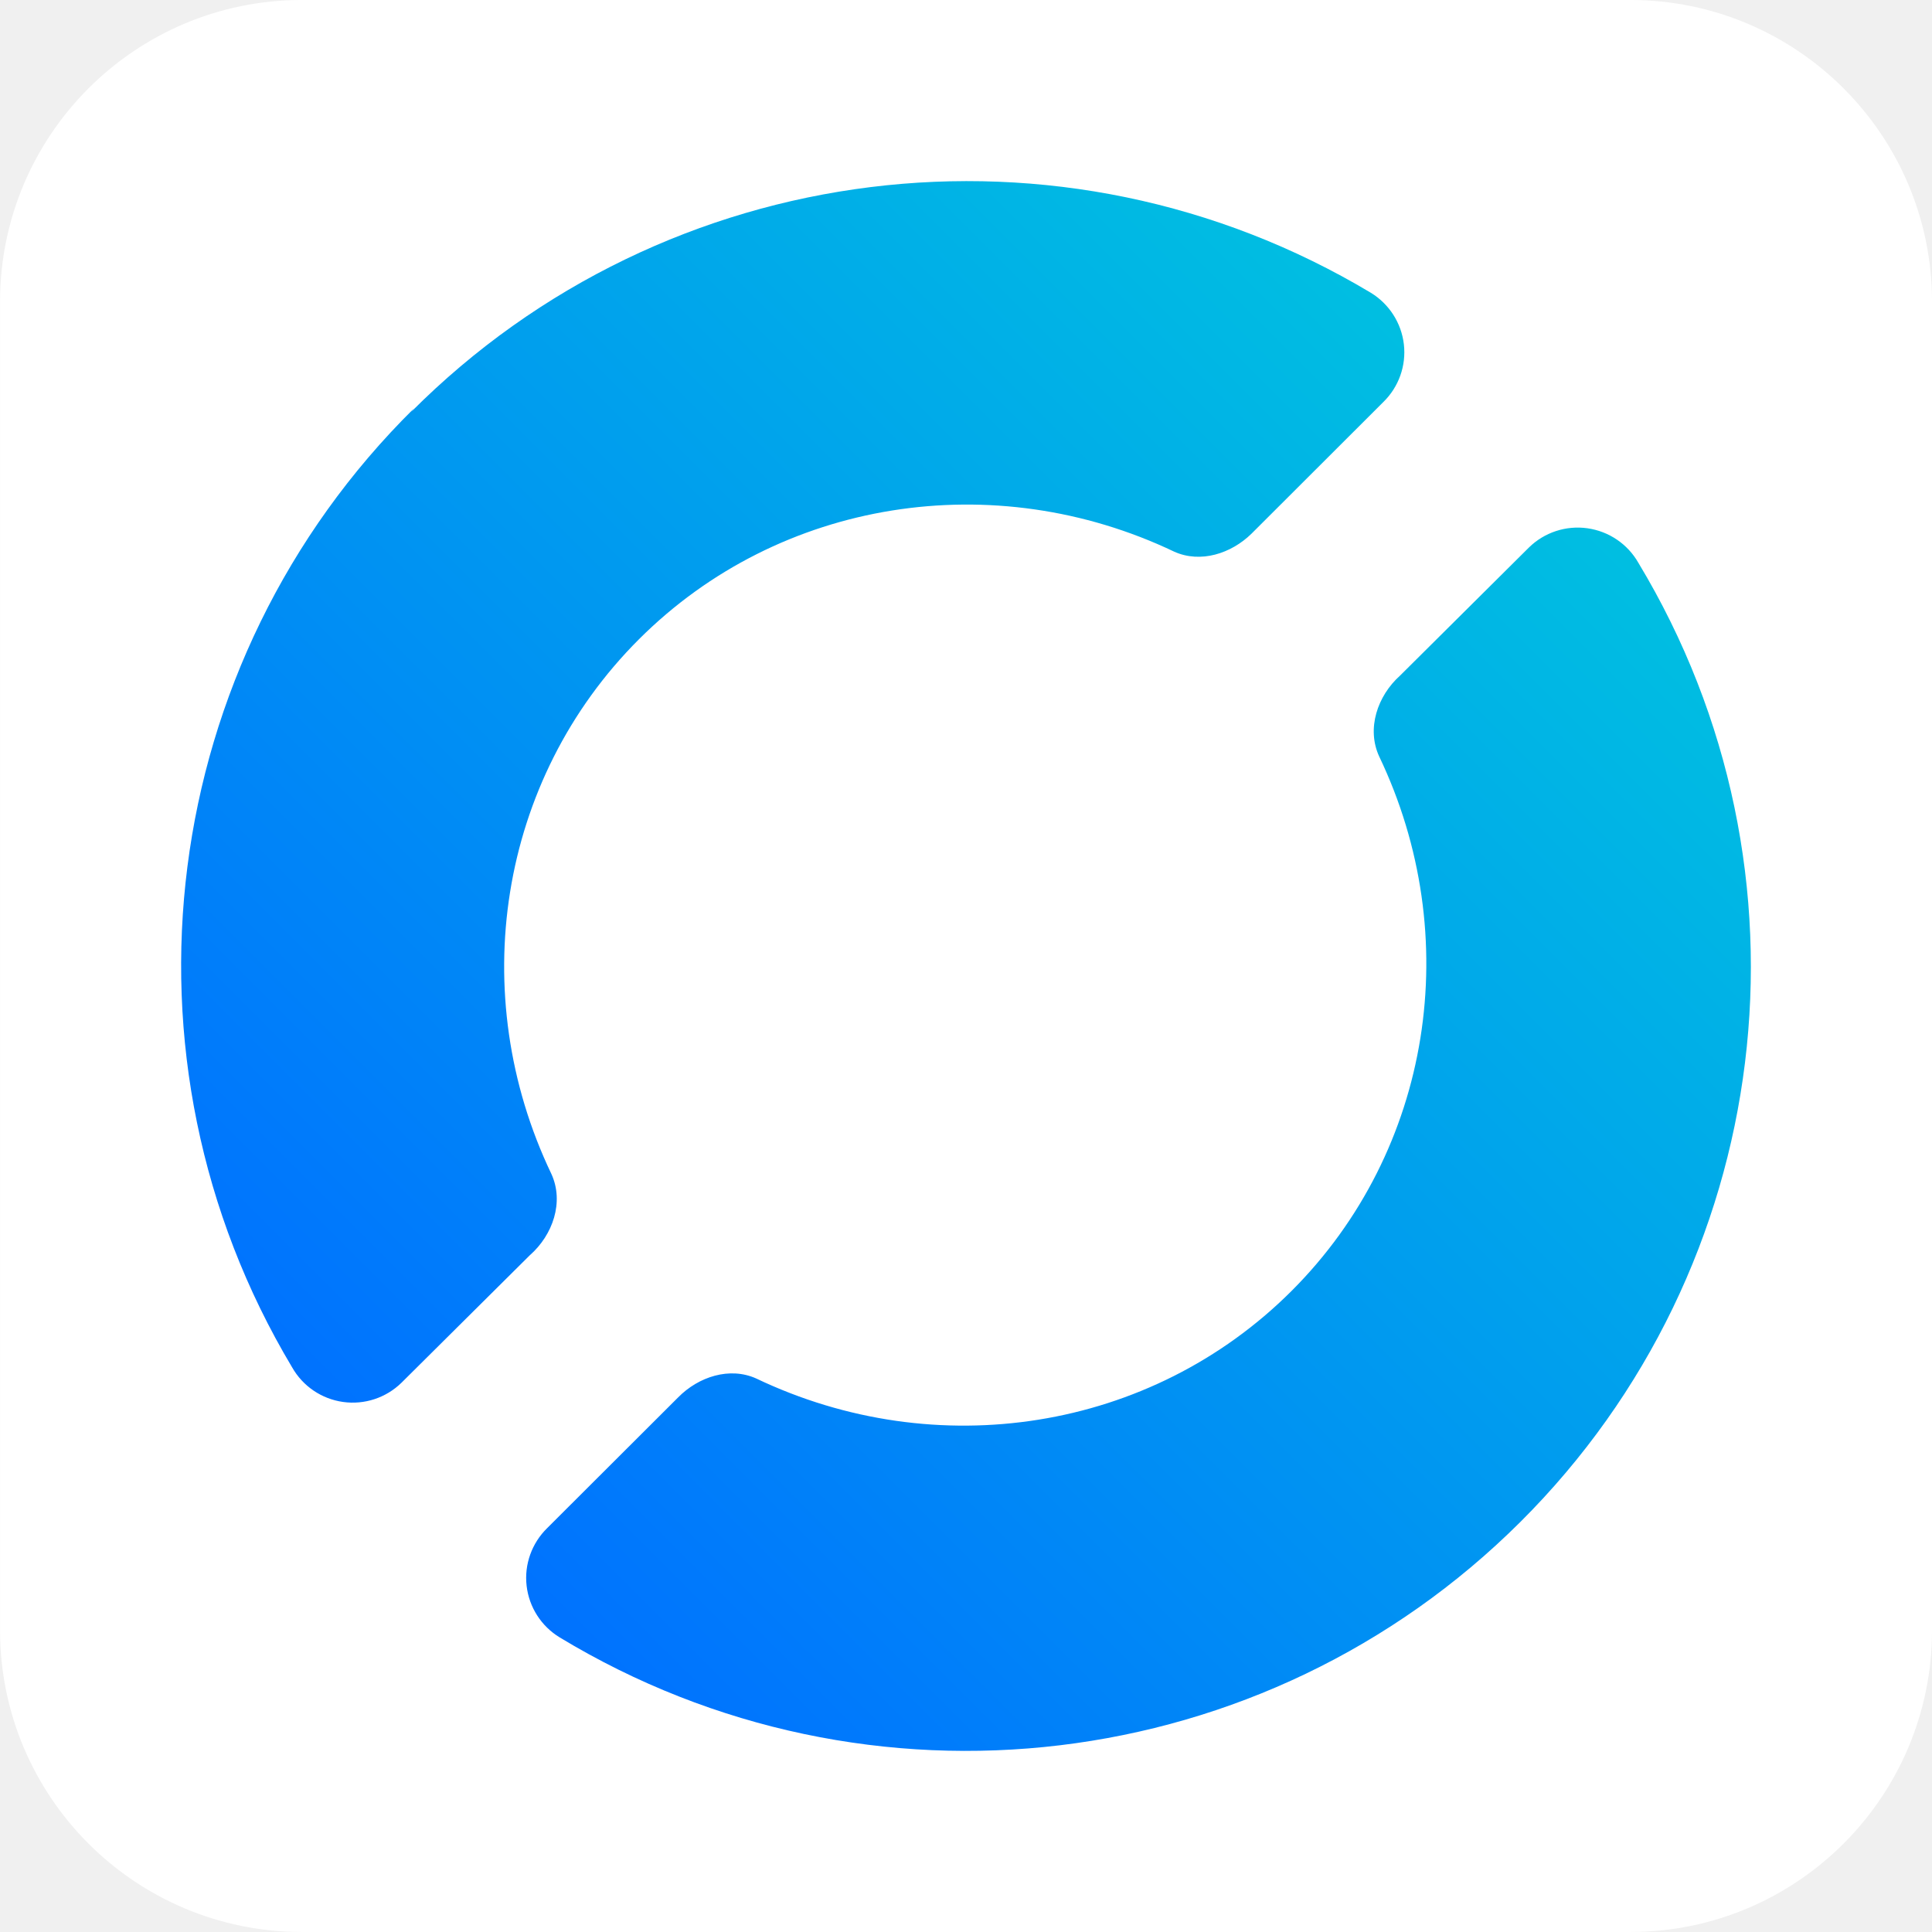
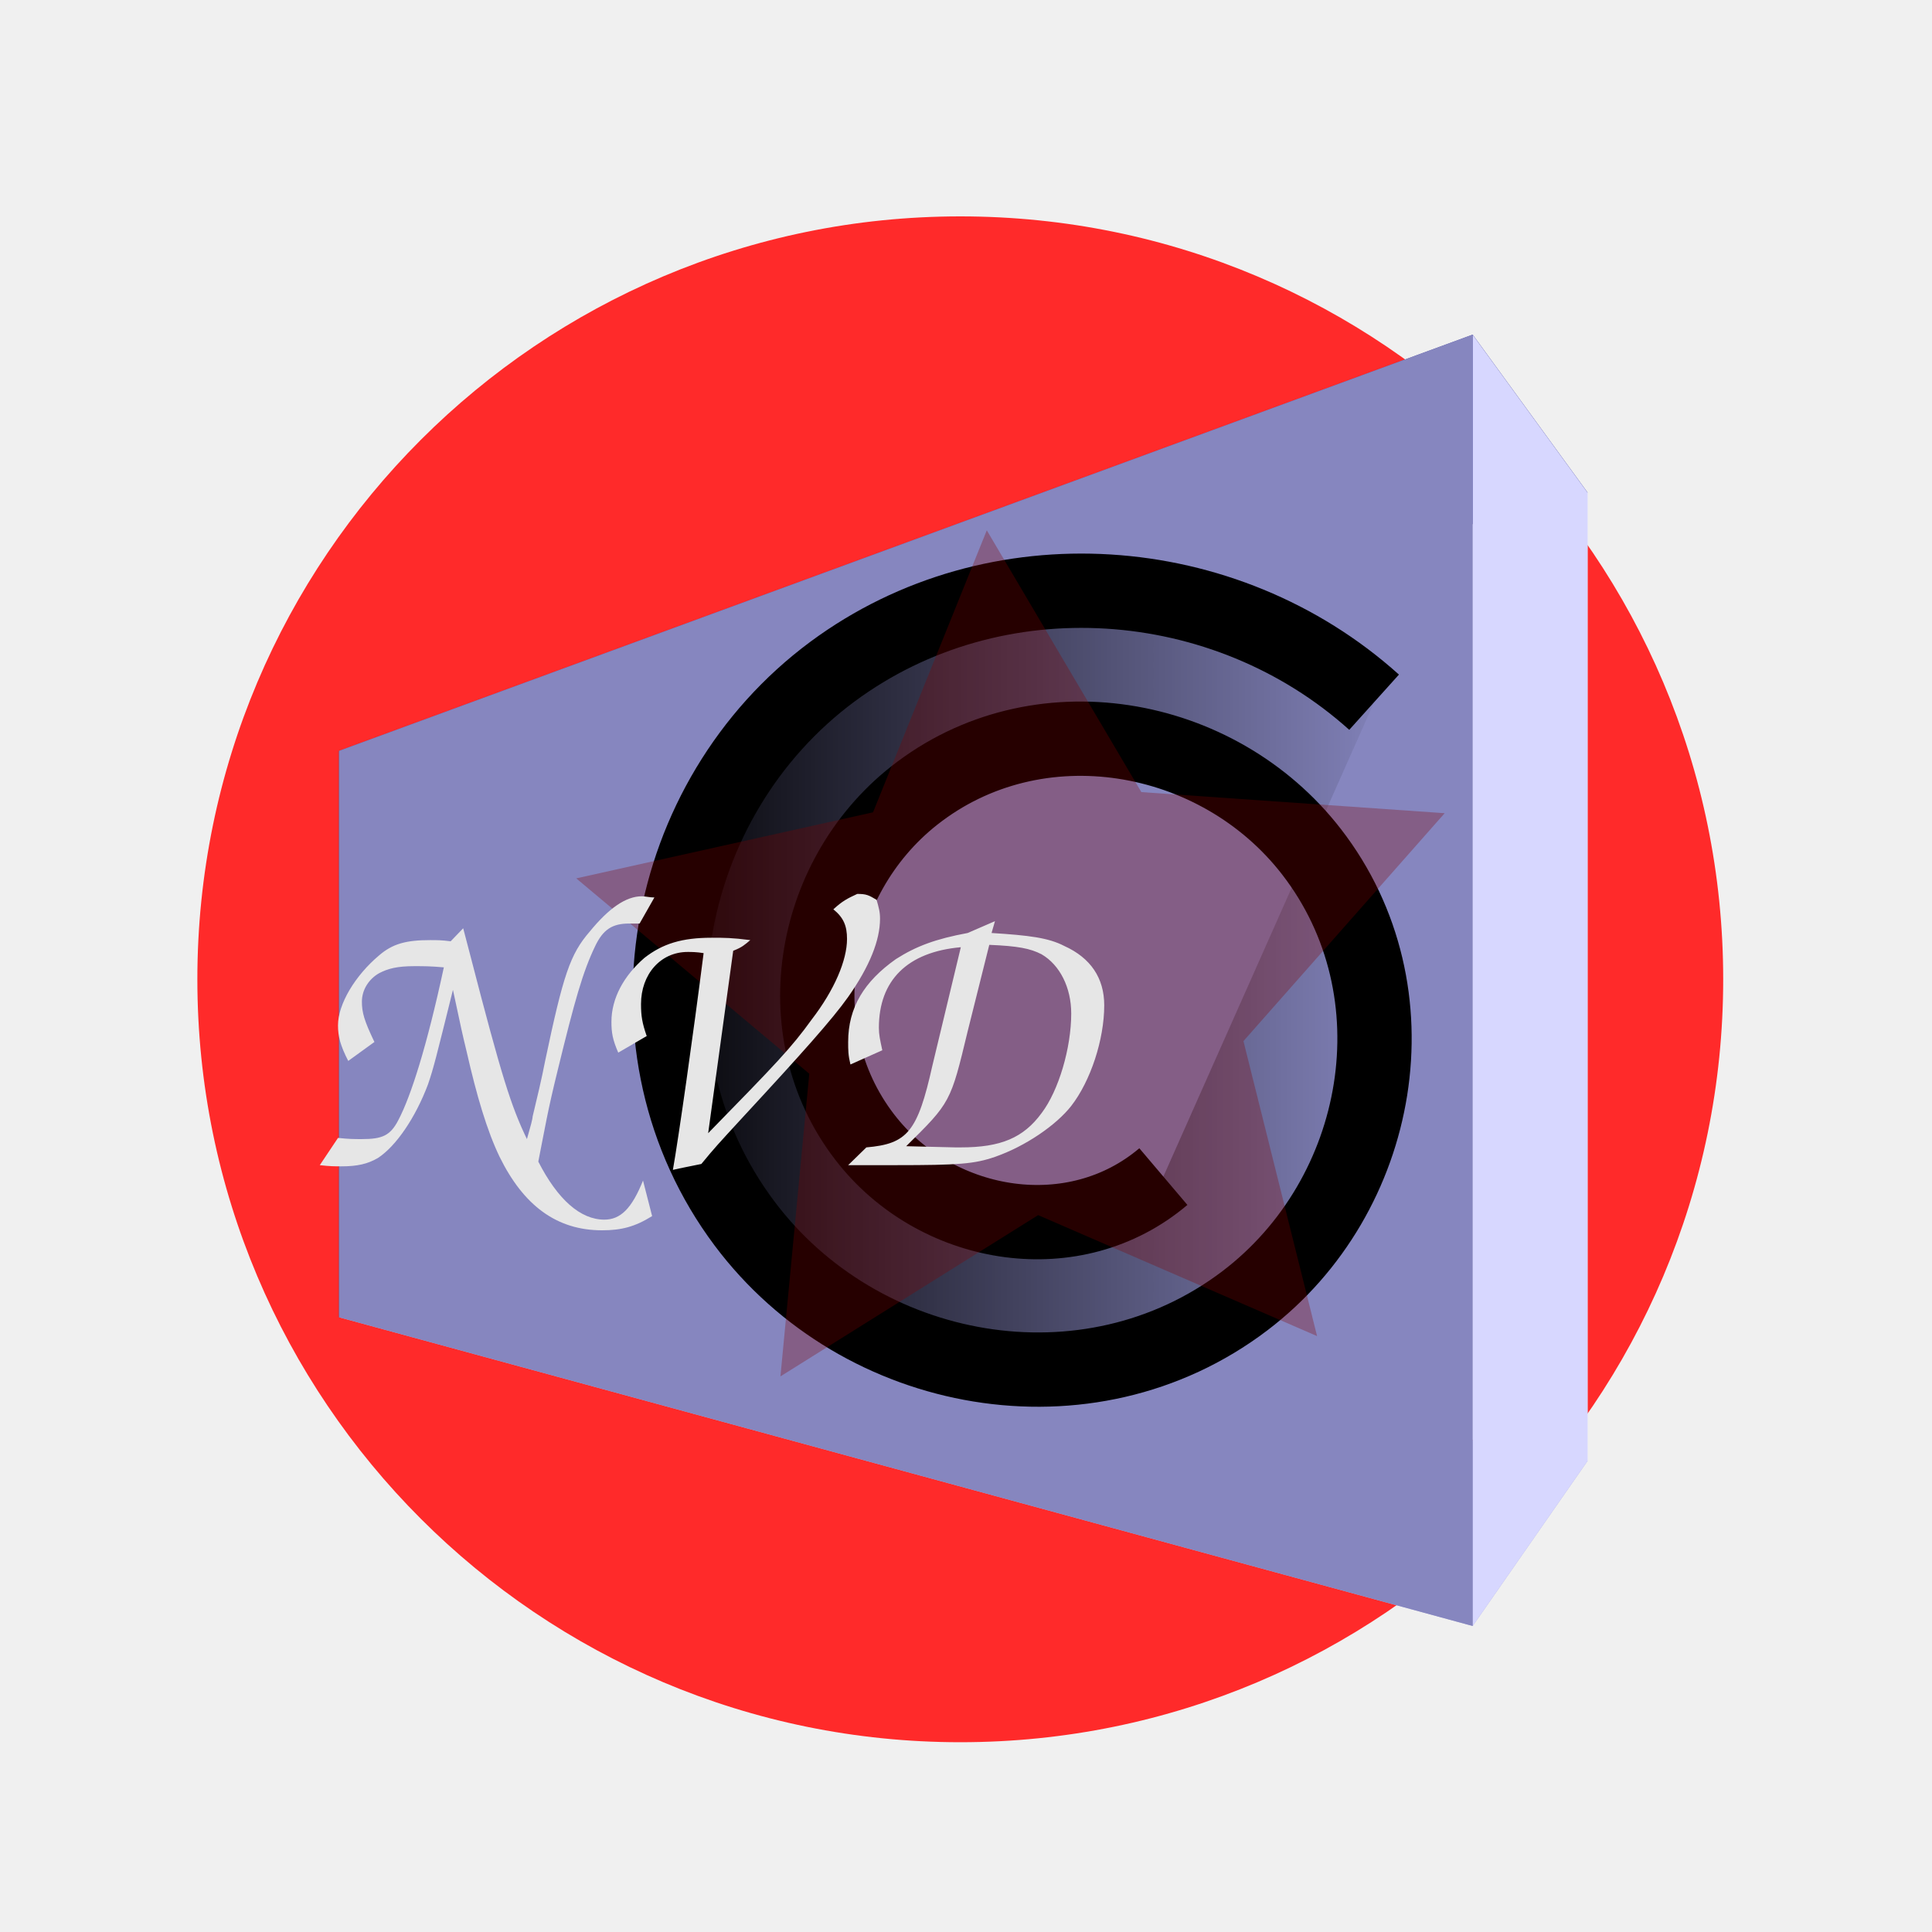
- <svg xmlns="http://www.w3.org/2000/svg" xmlns:xlink="http://www.w3.org/1999/xlink" style="isolation:isolate" viewBox="66.993 897.484 32 32" version="1.1" id="svg11" xml:space="preserve" width="32" height="32">
-   <defs id="defs15">
-     <linearGradient xlink:href="#a" id="linearGradient765" gradientUnits="userSpaceOnUse" gradientTransform="matrix(26.00048,0,0,25.99936,17.98453,891.7487)" x1="0.148" y1="0.851" x2="0.845" y2="0.154" />
+ <svg xmlns="http://www.w3.org/2000/svg" xmlns:xlink="http://www.w3.org/1999/xlink" xml:space="preserve" viewBox="66.993 897.484 26 26" version="1.1" id="svg2">
+   <linearGradient id="a" x1=".148" x2=".845" y1=".851" y2=".154" gradientTransform="matrix(26.301 0 0 26.331 90.674 911.757)" gradientUnits="userSpaceOnUse">
+     <stop offset="0" stop-color="#0071ff" id="stop1" />
+     <stop offset="1" stop-color="#00bfe1" id="stop2" />
+   </linearGradient>
+   <defs id="defs2">
+     <linearGradient id="swatch22">
+       <stop style="stop-color:#ffffff;stop-opacity:1;" offset="0" id="stop22" />
+     </linearGradient>
+     <linearGradient id="linearGradient11">
+       <stop style="stop-color:#000000;stop-opacity:1;" offset="0" id="stop11" />
+       <stop style="stop-color:#000000;stop-opacity:0;" offset="1" id="stop12" />
+     </linearGradient>
+     <linearGradient xlink:href="#a" id="b" x1=".148" x2=".845" y1=".851" y2=".154" gradientTransform="matrix(26.00048,0,0,25.99935,67.60597,899.0685)" gradientUnits="userSpaceOnUse" />
+     <linearGradient xlink:href="#linearGradient11" id="linearGradient12" x1="8.511" y1="13.19" x2="18.998" y2="13.19" gradientUnits="userSpaceOnUse" />
+     <meshgradient id="meshgradient29" gradientUnits="userSpaceOnUse" x="71.373" y="908.444">
+       <meshrow id="meshrow29">
+         <meshpatch id="meshpatch29">
+           <stop path="c 5.22,0  10.439,0  15.659,0" style="stop-color:#000000;stop-opacity:1" id="stop30" />
+           <stop path="c 0,1.62  0,3.24  0,4.859" style="stop-color:#ffffff;stop-opacity:1" id="stop31" />
+           <stop path="c -5.22,0  -10.439,0  -15.659,0" style="stop-color:#000000;stop-opacity:1" id="stop32" />
+           <stop path="c 0,-1.62  0,-3.24  0,-4.859" style="stop-color:#ffffff;stop-opacity:1" id="stop33" />
+         </meshpatch>
+       </meshrow>
+     </meshgradient>
  </defs>
-   <linearGradient id="a" x1="0.148" x2="0.845" y1="0.851" y2="0.154" gradientTransform="matrix(26.301,0,0,26.331,90.67354,911.7572)" gradientUnits="userSpaceOnUse">
-     <stop offset="0" stop-color="#004ba6" id="stop4" style="stop-color:#0071ff;stop-opacity:1;" />
-     <stop offset="1" stop-color="#00bfe1" id="stop6" style="stop-color:#00bfe1;stop-opacity:1;" />
-   </linearGradient>
-   <g id="g763" transform="translate(52.0085,8.73577)">
-     <g id="g761">
-       <rect style="fill:#ffffff;fill-opacity:1;stroke:none;stroke-width:1;stroke-dasharray:none;stroke-opacity:1;paint-order:fill markers stroke" id="rect757" width="32" height="32" x="14.985" y="888.748" rx="5" ry="5" />
-       <path fill="url(#a)" d="m 40.309,897.816 -2.135,2.122 c -0.376,0.337 -0.557,0.879 -0.347,1.337 1.423,2.976 0.883,6.524 -1.451,8.856 -2.335,2.331 -5.887,2.871 -8.867,1.449 -0.439,-0.197 -0.954,-0.03 -1.292,0.313 l -2.17,2.166 c -0.255,0.25 -0.381,0.602 -0.34,0.956 0.041,0.354 0.243,0.669 0.548,0.854 5.113,3.095 11.679,2.306 15.911,-1.912 4.232,-4.216 5.039,-10.773 1.955,-15.887 -0.177,-0.311 -0.489,-0.522 -0.844,-0.572 -0.355,-0.05 -0.713,0.068 -0.968,0.318 z M 21.843,895.511 c -4.253,4.2 -5.086,10.758 -2.02,15.885 0.177,0.312 0.488,0.523 0.843,0.573 0.355,0.05 0.713,-0.068 0.969,-0.319 l 2.123,-2.109 c 0.385,-0.337 0.572,-0.885 0.359,-1.349 -1.423,-2.976 -0.884,-6.524 1.451,-8.856 2.334,-2.331 5.887,-2.871 8.866,-1.45 0.434,0.195 0.942,0.033 1.281,-0.3 l 2.182,-2.179 c 0.255,-0.249 0.381,-0.601 0.34,-0.956 -0.041,-0.353 -0.243,-0.668 -0.548,-0.854 -5.122,-3.068 -11.678,-2.255 -15.893,1.972 z" id="path759" style="fill:url(#linearGradient765);stroke-width:0.988" />
-     </g>
+   <circle style="fill:#ff2a2a" id="path2" cx="79.916" cy="910.663" r="10.267" />
+   <g id="g3" style="fill:#ff2a2a">
+     <path id="path8" style="fill:#e9e9ff;fill-rule:evenodd;stroke:none;stroke-linejoin:round" d="m 74.292,907.959 14.066,-3.845 v 13.03 l -14.066,-2.536 z" points="88.358,904.114 88.358,917.144 74.292,914.608 74.292,907.959 " />
+     <path id="path3" style="fill:#353564;fill-rule:evenodd;stroke:none;stroke-linejoin:round" d="m 71.555,907.589 v 7.622 l 2.737,-0.604 v -6.649 z" points="71.555,915.211 74.292,914.608 74.292,907.959 71.555,907.589 " />
+     <path id="path7" style="fill:#afafde;fill-rule:evenodd;stroke:none;stroke-linejoin:round" d="m 71.555,915.211 15.257,4.155 1.547,-2.223 -14.066,-2.536 z" points="86.811,919.367 88.358,917.144 74.292,914.608 71.555,915.211 " />
+     <path id="path4" style="fill:#4d4d9f;fill-rule:evenodd;stroke:none;stroke-linejoin:round" d="m 71.555,907.589 15.257,-5.602 1.547,2.126 -14.066,3.845 z" points="86.811,901.988 88.358,904.114 74.292,907.959 71.555,907.589 " />
+     <path id="path6" style="fill:#d7d7ff;fill-rule:evenodd;stroke:none;stroke-linejoin:round" d="m 86.811,901.988 v 17.379 l 1.547,-2.223 v -13.03 z" points="86.811,919.367 88.358,917.144 88.358,904.114 86.811,901.988 " />
+     <path id="path5" style="fill:#8686bf;fill-rule:evenodd;stroke:none;stroke-linejoin:round" d="m 71.555,907.589 15.257,-5.602 v 17.379 L 71.555,915.211 Z" points="86.811,901.988 86.811,919.367 71.555,915.211 71.555,907.589 " />
  </g>
+   <path style="fill:url(#linearGradient12);fill-rule:evenodd;stroke:#000000;fill-opacity:1" id="path9" d="m 15.656,15.834 c -1.192,1.011 -3.007,0.713 -3.967,-0.466 -1.158,-1.422 -0.795,-3.548 0.611,-4.659 1.651,-1.305 4.089,-0.877 5.351,0.755 1.453,1.88 0.96,4.631 -0.899,6.042 -2.109,1.601 -5.172,1.043 -6.734,-1.043 -1.749,-2.337 -1.126,-5.714 1.187,-7.426 2.186,-1.617 5.282,-1.39 7.287,0.413" transform="translate(66.993,897.484)" />
+   <path style="fill:#800000;fill-opacity:0.299" id="path10" d="M 11.493,18.185 7.739,16.557 4.271,18.727 4.659,14.654 1.523,12.025 5.517,11.136 7.048,7.341 l 2.08,3.523 4.082,0.284 -2.708,3.067 z" transform="translate(73.22483,897.2797)" />
+   <text xml:space="preserve" style="font-size:5.228px;fill:#e6e6e6;fill-opacity:1;stroke-width:0.98" x="72.533" y="895.115" id="text11" transform="scale(0.9802324,1.020166)">
+     <tspan id="tspan11" x="72.533" y="895.115" style="font-style:normal;font-variant:normal;font-weight:normal;font-stretch:normal;font-size:5.228px;font-family:IranNastaliq;-inkscape-font-specification:IranNastaliq;fill:#e6e6e6;fill-opacity:1;stroke-width:0.98">NVD</tspan>
+   </text>
</svg>
